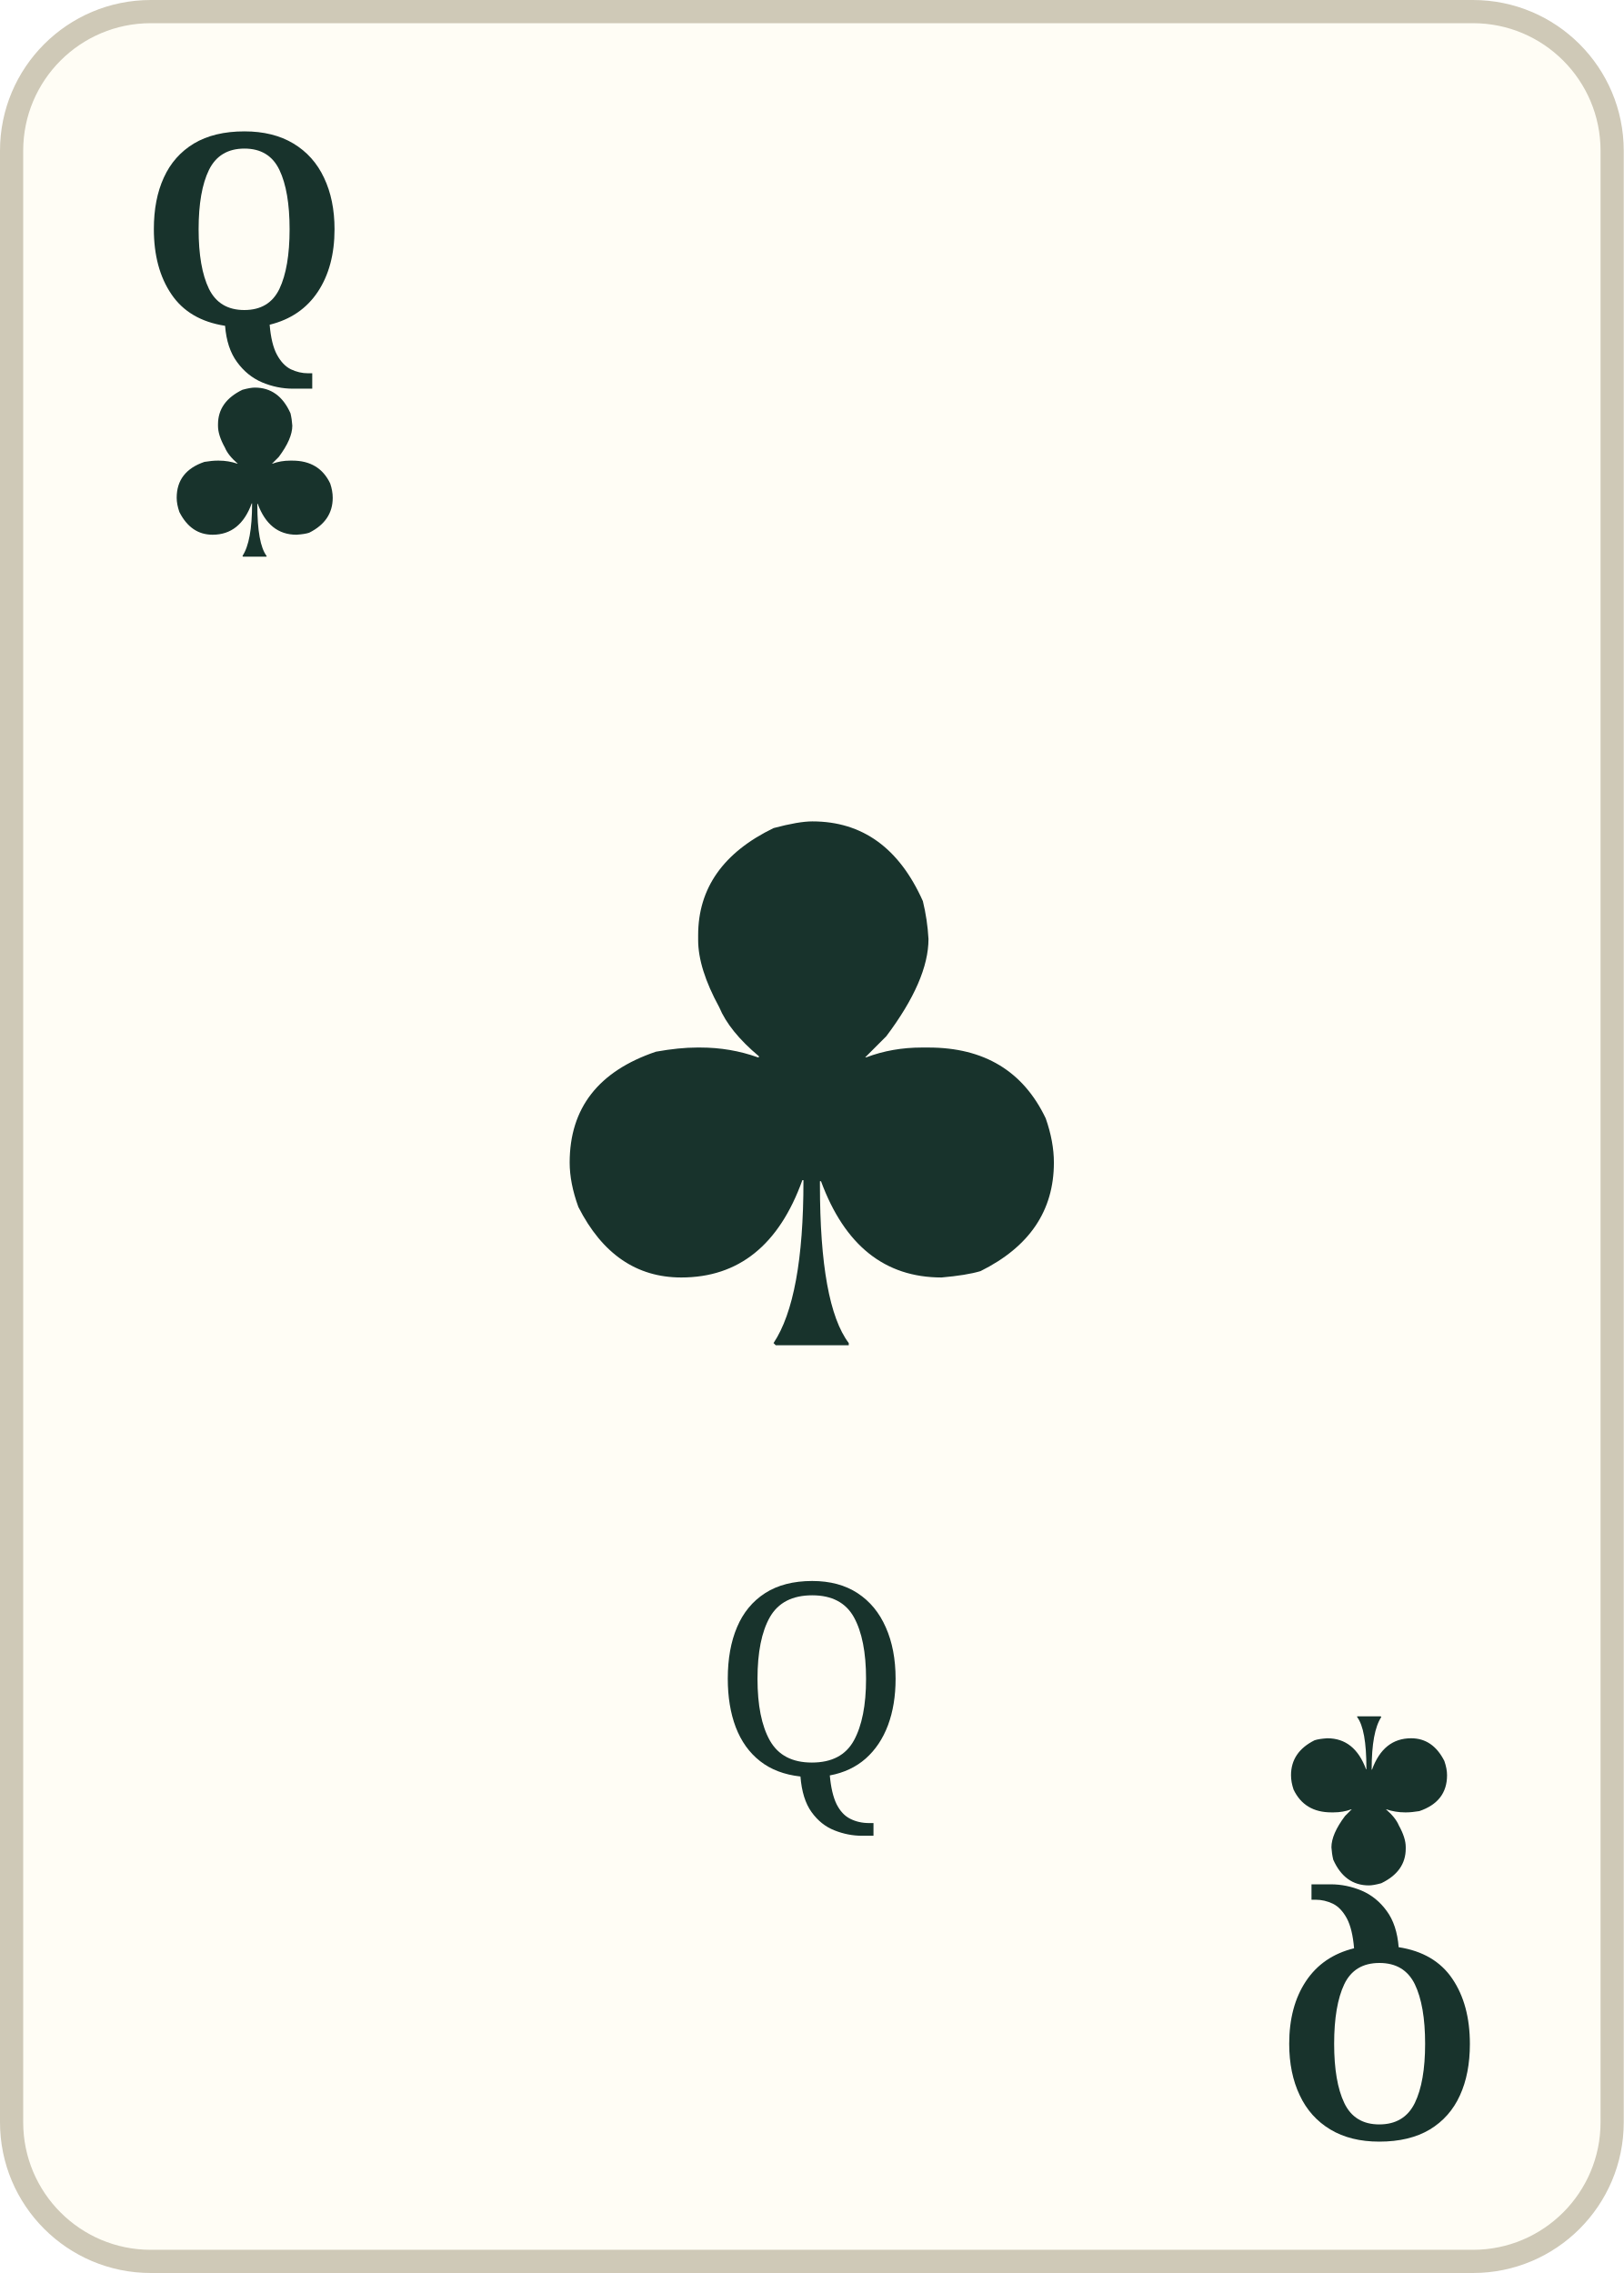
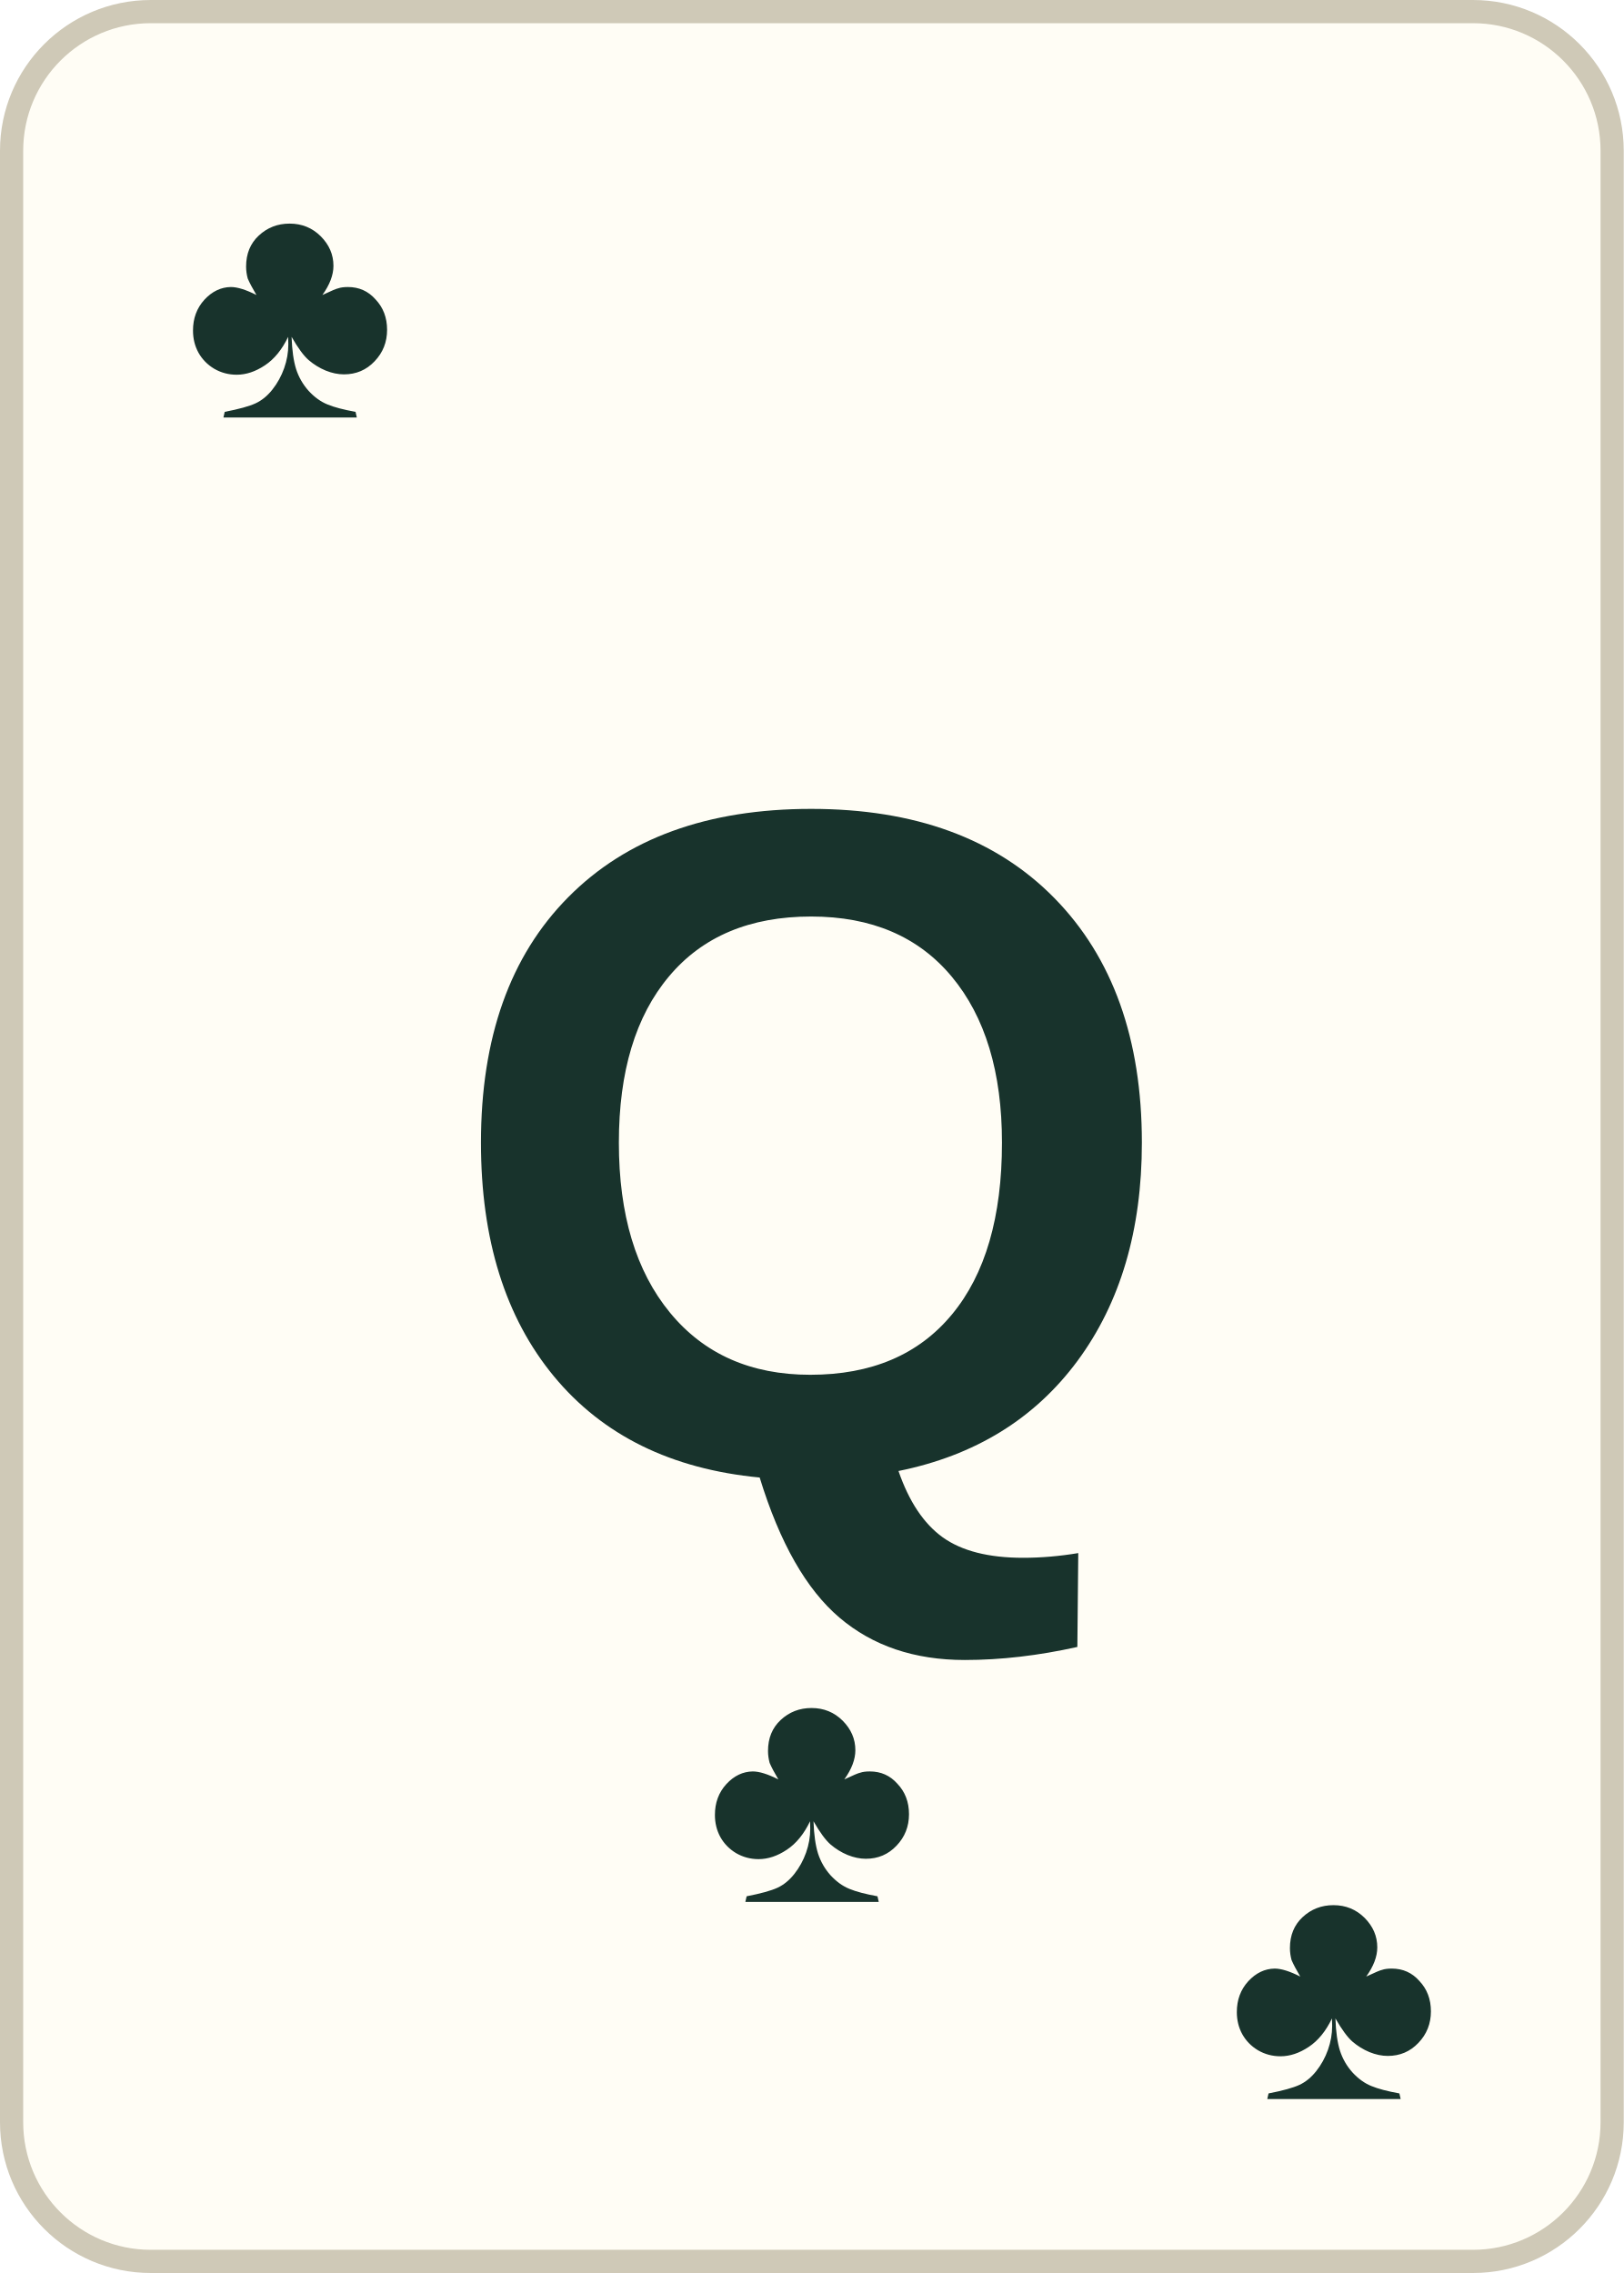
<svg xmlns="http://www.w3.org/2000/svg" width="140" height="196" viewBox="0 0 140 196">
  <rect x="1" y="1" width="138" height="194" rx="12" fill="#fffdf5" stroke="#cfc9b7" stroke-width="2" />
-   <g fill="#18332c" font-family="Georgia,serif">
-     <text x="12" y="28" font-size="23" font-weight="700">Q</text>
-     <text x="13" y="48" font-size="20">♣</text>
-     <g transform="rotate(180 70 98)">
-       <text x="12" y="28" font-size="23" font-weight="700">Q</text>
-       <text x="13" y="48" font-size="20">♣</text>
-     </g>
-     <text x="70" y="116" text-anchor="middle" font-size="62">♣</text>
-     <text x="70" y="153" text-anchor="middle" font-size="23">Q</text>
+   <g fill="#18332c" font-family="Arial,sans-serif" text-anchor="middle">
+     <text x="25" y="36" font-size="28">♣</text>
+     <text x="115" y="181" font-size="28">♣</text>
+     <text x="70" y="127" font-size="82" font-weight="800" letter-spacing="-4">Q</text>
+     <text x="70" y="164" font-size="28">♣</text>
  </g>
</svg>
